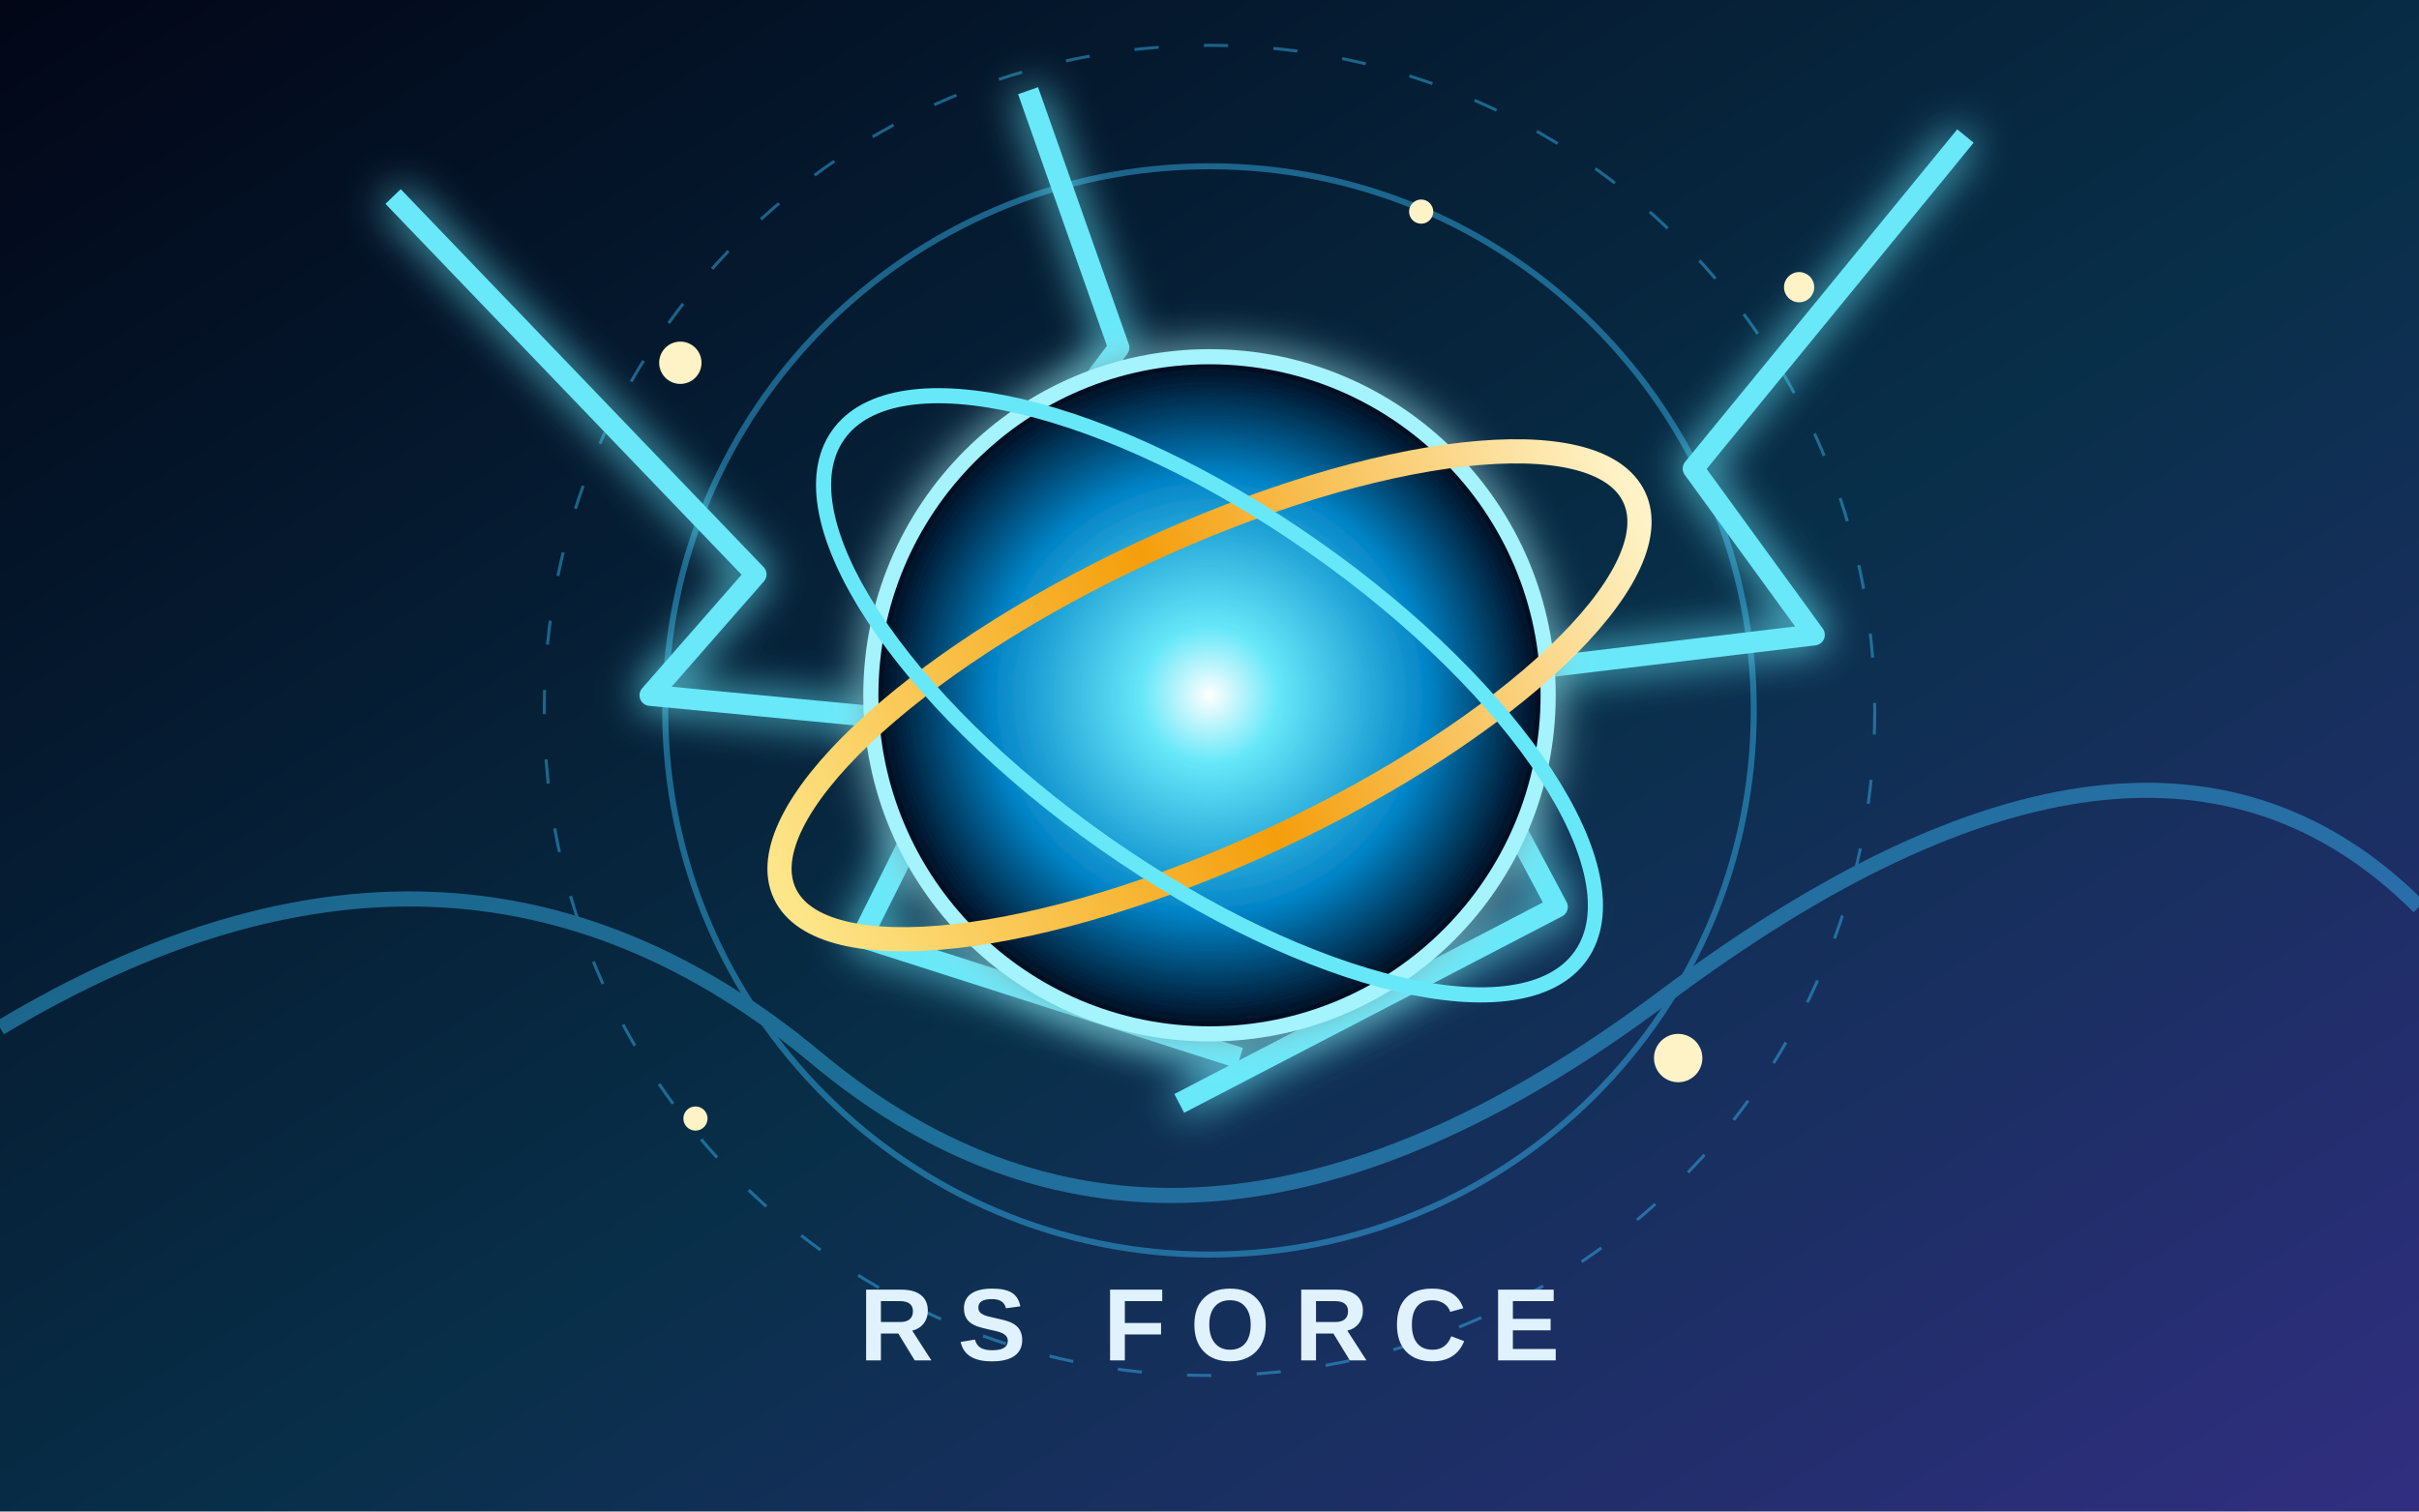
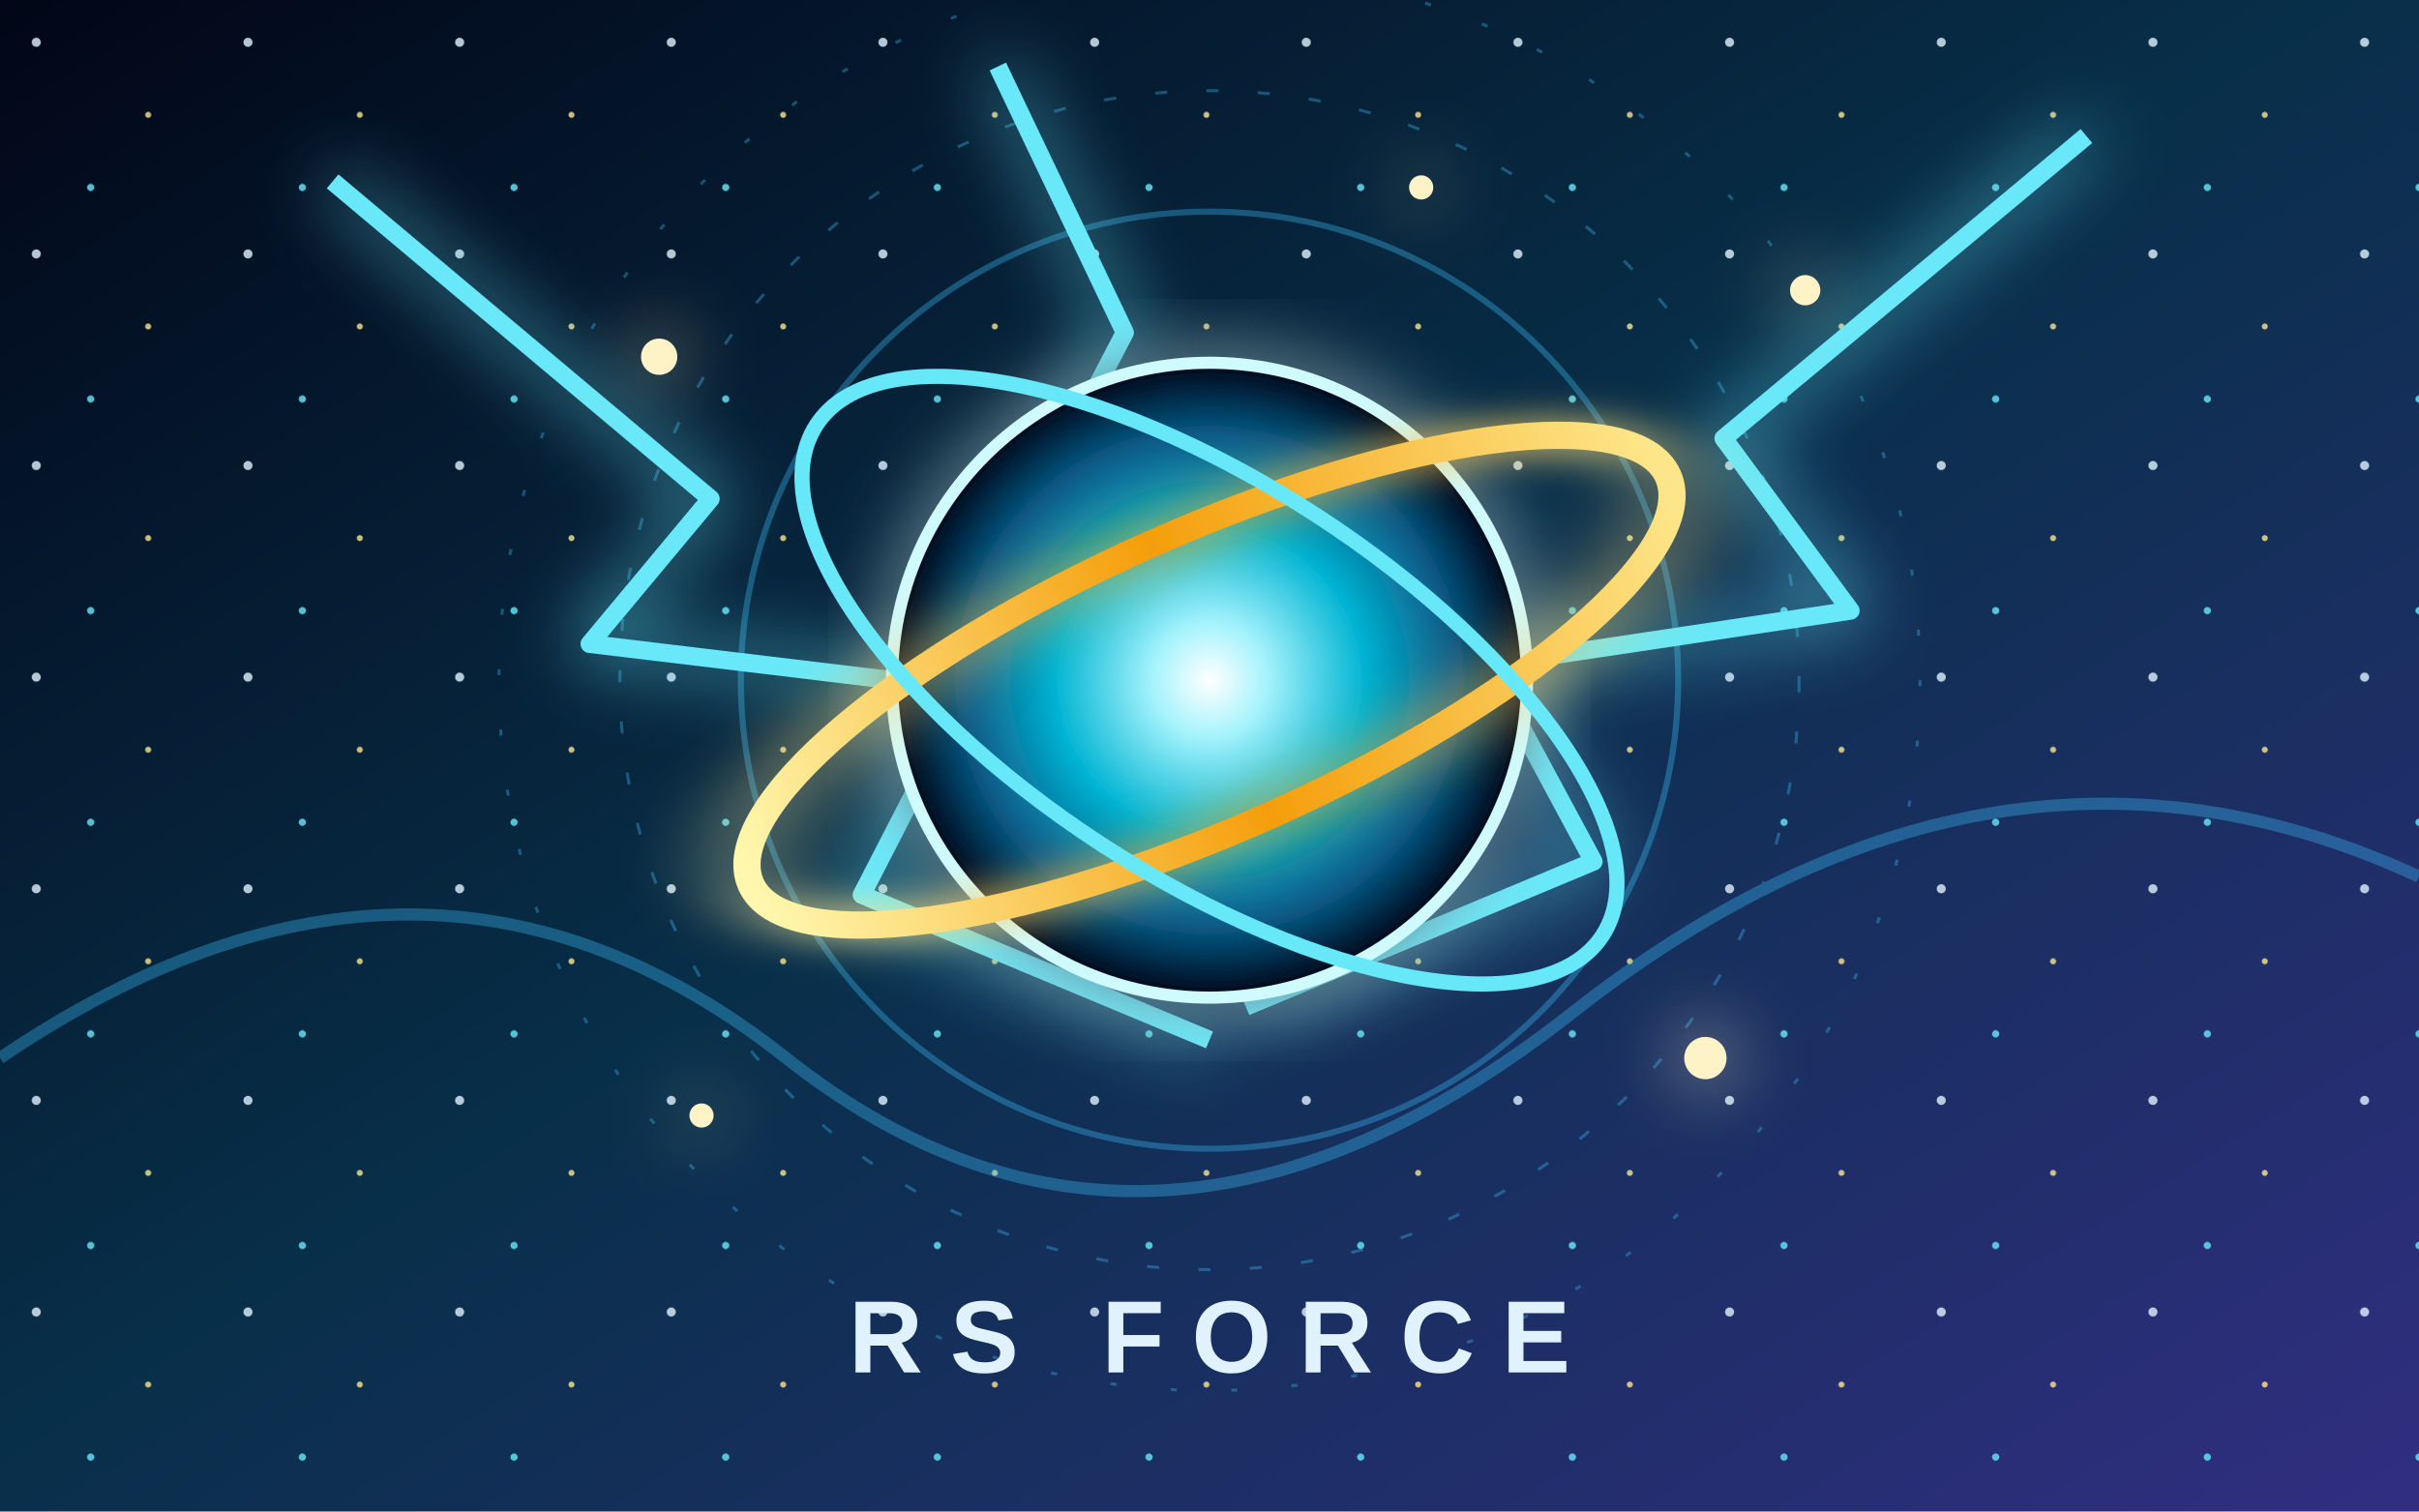
- <svg xmlns="http://www.w3.org/2000/svg" viewBox="0 0 800 500">
+ <svg xmlns="http://www.w3.org/2000/svg" viewBox="0 0 800 500" role="img" aria-labelledby="title desc">
  <defs>
-     <linearGradient id="b" x2="1" y2="1">
+     <linearGradient id="space" x2="1" y2="1">
      <stop stop-color="#020617" />
-       <stop offset=".55" stop-color="#082f49" />
+       <stop offset=".48" stop-color="#082f49" />
      <stop offset="1" stop-color="#312e81" />
    </linearGradient>
-     <radialGradient id="o">
+     <radialGradient id="core">
      <stop stop-color="#fff" />
-       <stop offset=".2" stop-color="#67e8f9" />
-       <stop offset=".65" stop-color="#0284c7" />
+       <stop offset=".18" stop-color="#a5f3fc" />
+       <stop offset=".48" stop-color="#06b6d4" />
+       <stop offset=".78" stop-color="#075985" />
      <stop offset="1" stop-color="#020617" />
    </radialGradient>
-     <linearGradient id="g">
-       <stop stop-color="#fde68a" />
+     <linearGradient id="gold">
+       <stop stop-color="#fff7ad" />
      <stop offset=".5" stop-color="#f59e0b" />
-       <stop offset="1" stop-color="#fef3c7" />
+       <stop offset="1" stop-color="#fde68a" />
    </linearGradient>
    <filter id="glow">
-       <feGaussianBlur stdDeviation="7" result="x" />
+       <feGaussianBlur stdDeviation="12" result="blur" />
      <feMerge>
-         <feMergeNode in="x" />
+         <feMergeNode in="blur" />
        <feMergeNode in="SourceGraphic" />
      </feMerge>
    </filter>
+     <pattern id="stars" width="70" height="70" patternUnits="userSpaceOnUse">
+       <circle cx="12" cy="14" r="1.5" fill="#e0f2fe" />
+       <circle cx="49" cy="38" r="1" fill="#fde68a" />
+       <circle cx="30" cy="62" r="1.2" fill="#67e8f9" />
+     </pattern>
  </defs>
-   <rect width="800" height="500" fill="url(#b)" />
-   <g fill="none" stroke="#38bdf8" opacity=".45">
-     <circle cx="400" cy="235" r="180" stroke-width="2" />
-     <circle cx="400" cy="235" r="220" stroke-dasharray="8 15" />
-     <path d="M0 340Q150 250 270 350T550 330T800 300" stroke-width="5" />
+   <rect width="800" height="500" fill="url(#space)" />
+   <rect width="800" height="500" fill="url(#stars)" opacity=".8" />
+   <g fill="none" stroke="#38bdf8" opacity=".35">
+     <circle cx="400" cy="225" r="155" stroke-width="2" />
+     <circle cx="400" cy="225" r="195" stroke-dasharray="4 13" />
+     <circle cx="400" cy="225" r="235" stroke-dasharray="2 18" />
+     <path d="M0 350Q140 255 260 350T520 335T800 290" stroke-width="4" />
  </g>
-   <g filter="url(#glow)" fill="none" stroke="#67e8f9" stroke-width="7" stroke-linejoin="round">
-     <path d="M130 65L250 190L215 230L320 240L285 310L410 350" />
-     <path d="M650 45L560 155L600 210L475 225L515 300L390 365" />
-     <path d="M340 30L370 115L340 155L425 185L400 235" />
+   <g filter="url(#glow)" fill="none" stroke="#67e8f9" stroke-width="6" stroke-linejoin="round">
+     <path d="M110 60l125 105-40 48 125 15-35 68 115 48" />
+     <path d="M690 45L570 145l42 57-120 18 35 65-115 48" />
+     <path d="M330 22l42 88-25 48 80 29-27 47" />
  </g>
-   <circle cx="400" cy="230" r="112" fill="url(#o)" stroke="#a5f3fc" stroke-width="5" filter="url(#glow)" />
-   <ellipse cx="400" cy="230" rx="155" ry="52" fill="none" stroke="url(#g)" stroke-width="8" transform="rotate(-25 400 230)" />
-   <ellipse cx="400" cy="230" rx="150" ry="60" fill="none" stroke="#67e8f9" stroke-width="5" transform="rotate(35 400 230)" />
-   <g fill="#fef3c7">
-     <circle cx="225" cy="120" r="7" />
-     <circle cx="595" cy="95" r="5" />
-     <circle cx="555" cy="350" r="8" />
-     <circle cx="230" cy="370" r="4" />
-     <circle cx="470" cy="70" r="4" />
+   <circle cx="400" cy="225" r="105" fill="url(#core)" stroke="#cffafe" stroke-width="4" filter="url(#glow)" />
+   <ellipse cx="400" cy="225" rx="166" ry="49" fill="none" stroke="url(#gold)" stroke-width="9" transform="rotate(-24 400 225)" filter="url(#glow)" />
+   <ellipse cx="400" cy="225" rx="155" ry="65" fill="none" stroke="#67e8f9" stroke-width="5" transform="rotate(33 400 225)" />
+   <g fill="#fef3c7" filter="url(#glow)">
+     <circle cx="218" cy="118" r="6" />
+     <circle cx="597" cy="96" r="5" />
+     <circle cx="564" cy="350" r="7" />
+     <circle cx="232" cy="369" r="4" />
+     <circle cx="470" cy="62" r="4" />
  </g>
-   <text x="400" y="450" text-anchor="middle" fill="#e0f2fe" font-family="Arial,sans-serif" font-weight="800" font-size="34" letter-spacing="8">RS FORCE</text>
+   <path d="M190 408H610" stroke="url(#gold)" stroke-width="2" opacity=".8" />
+   <text x="400" y="454" text-anchor="middle" fill="#e0f2fe" font-family="Arial,sans-serif" font-weight="900" font-size="34" letter-spacing="9">RS FORCE</text>
</svg>
